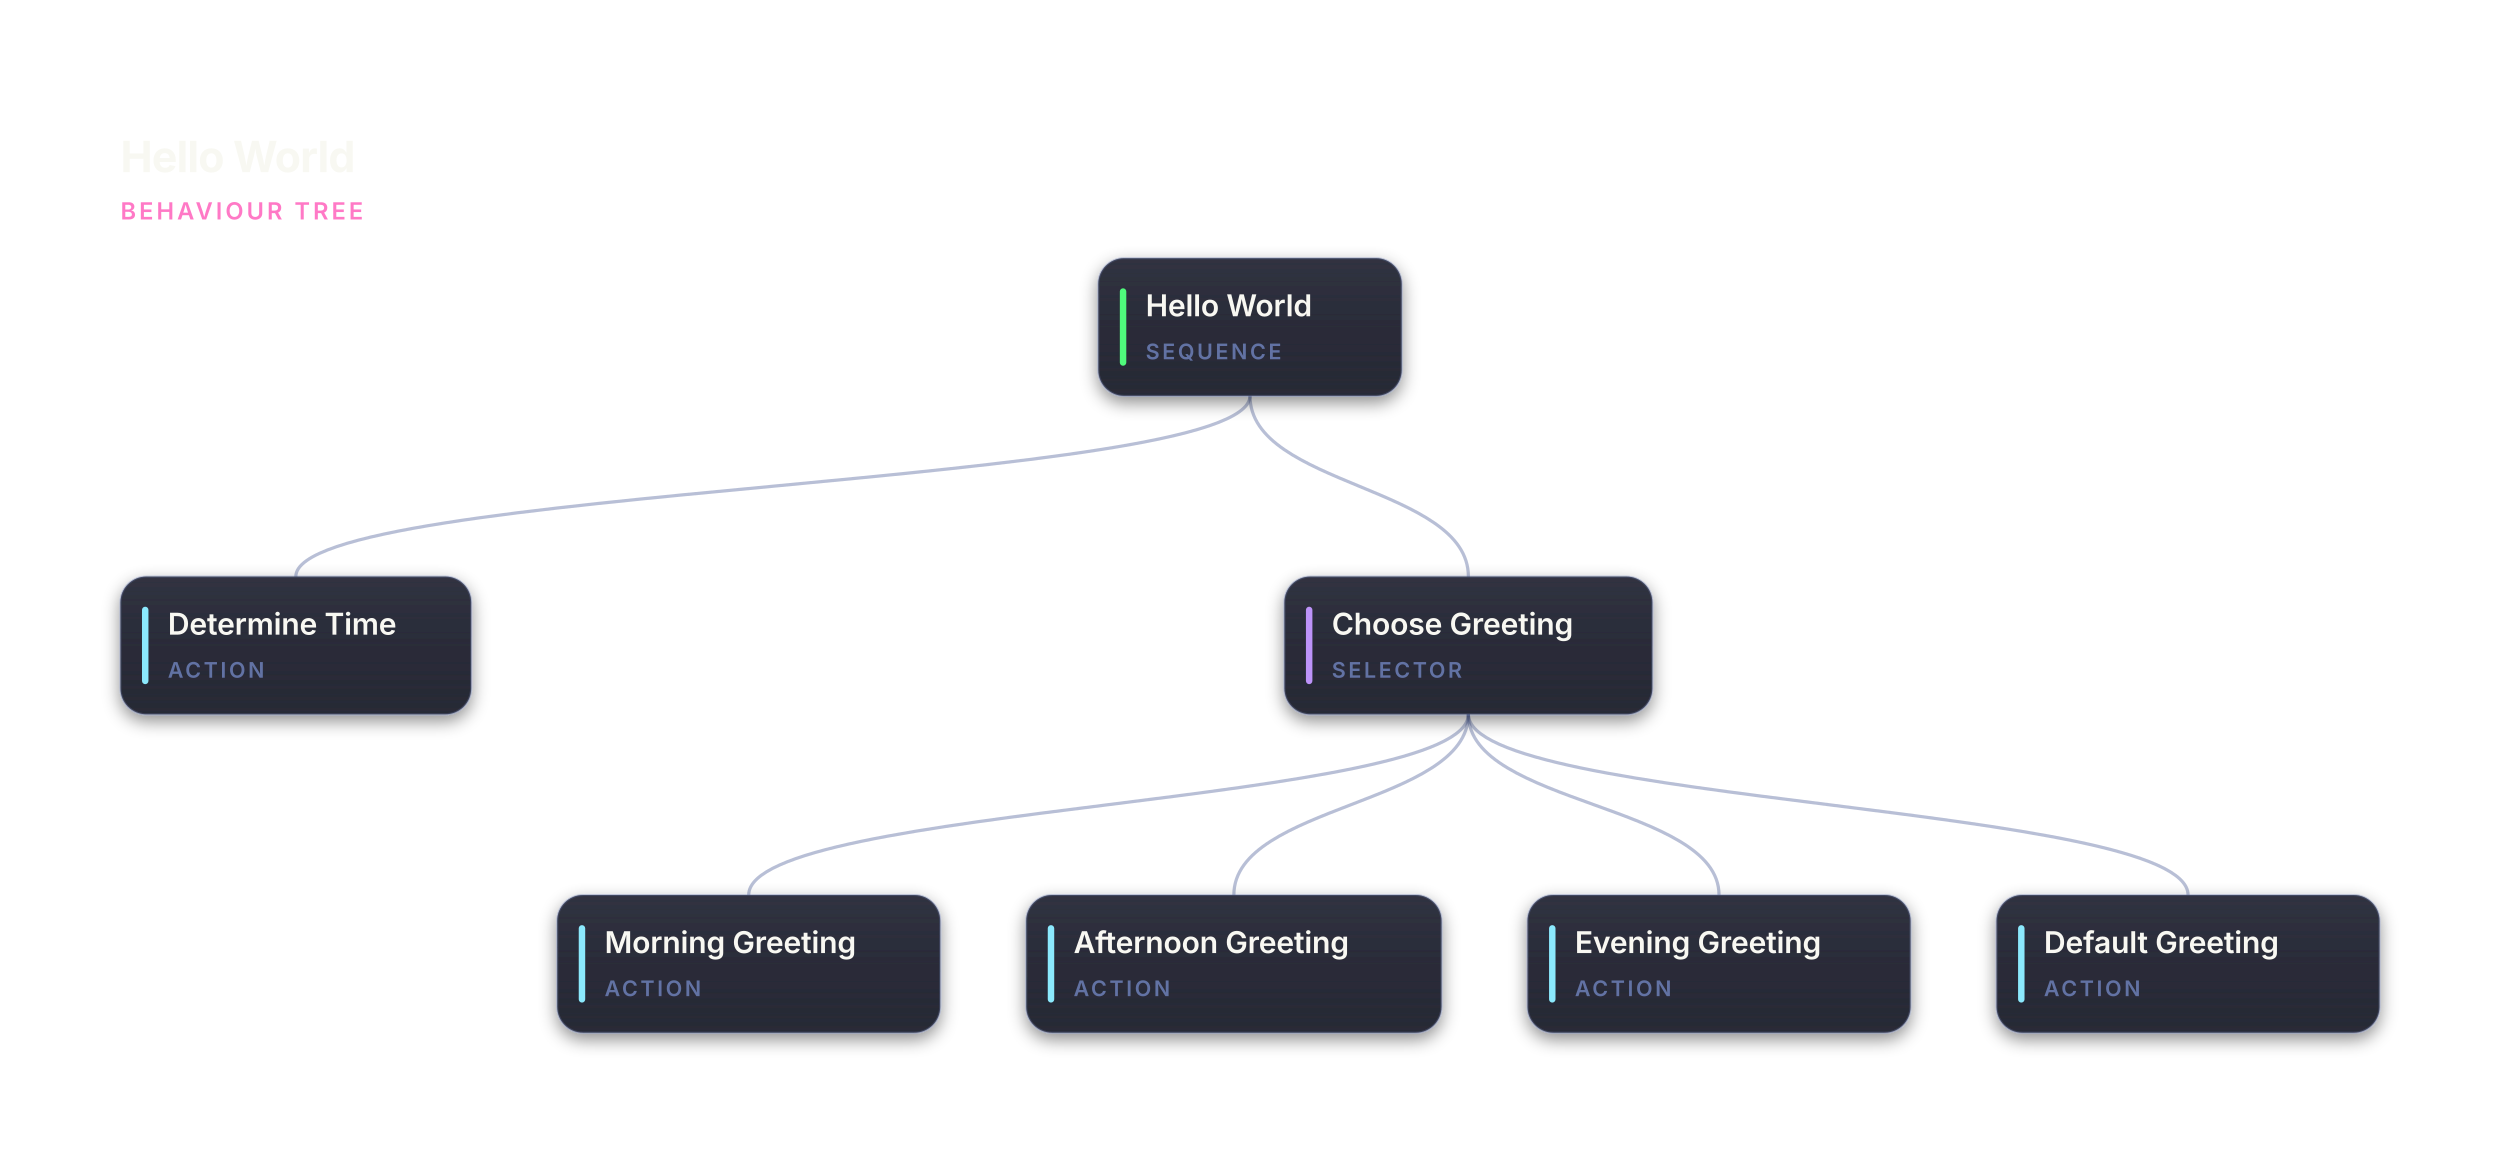
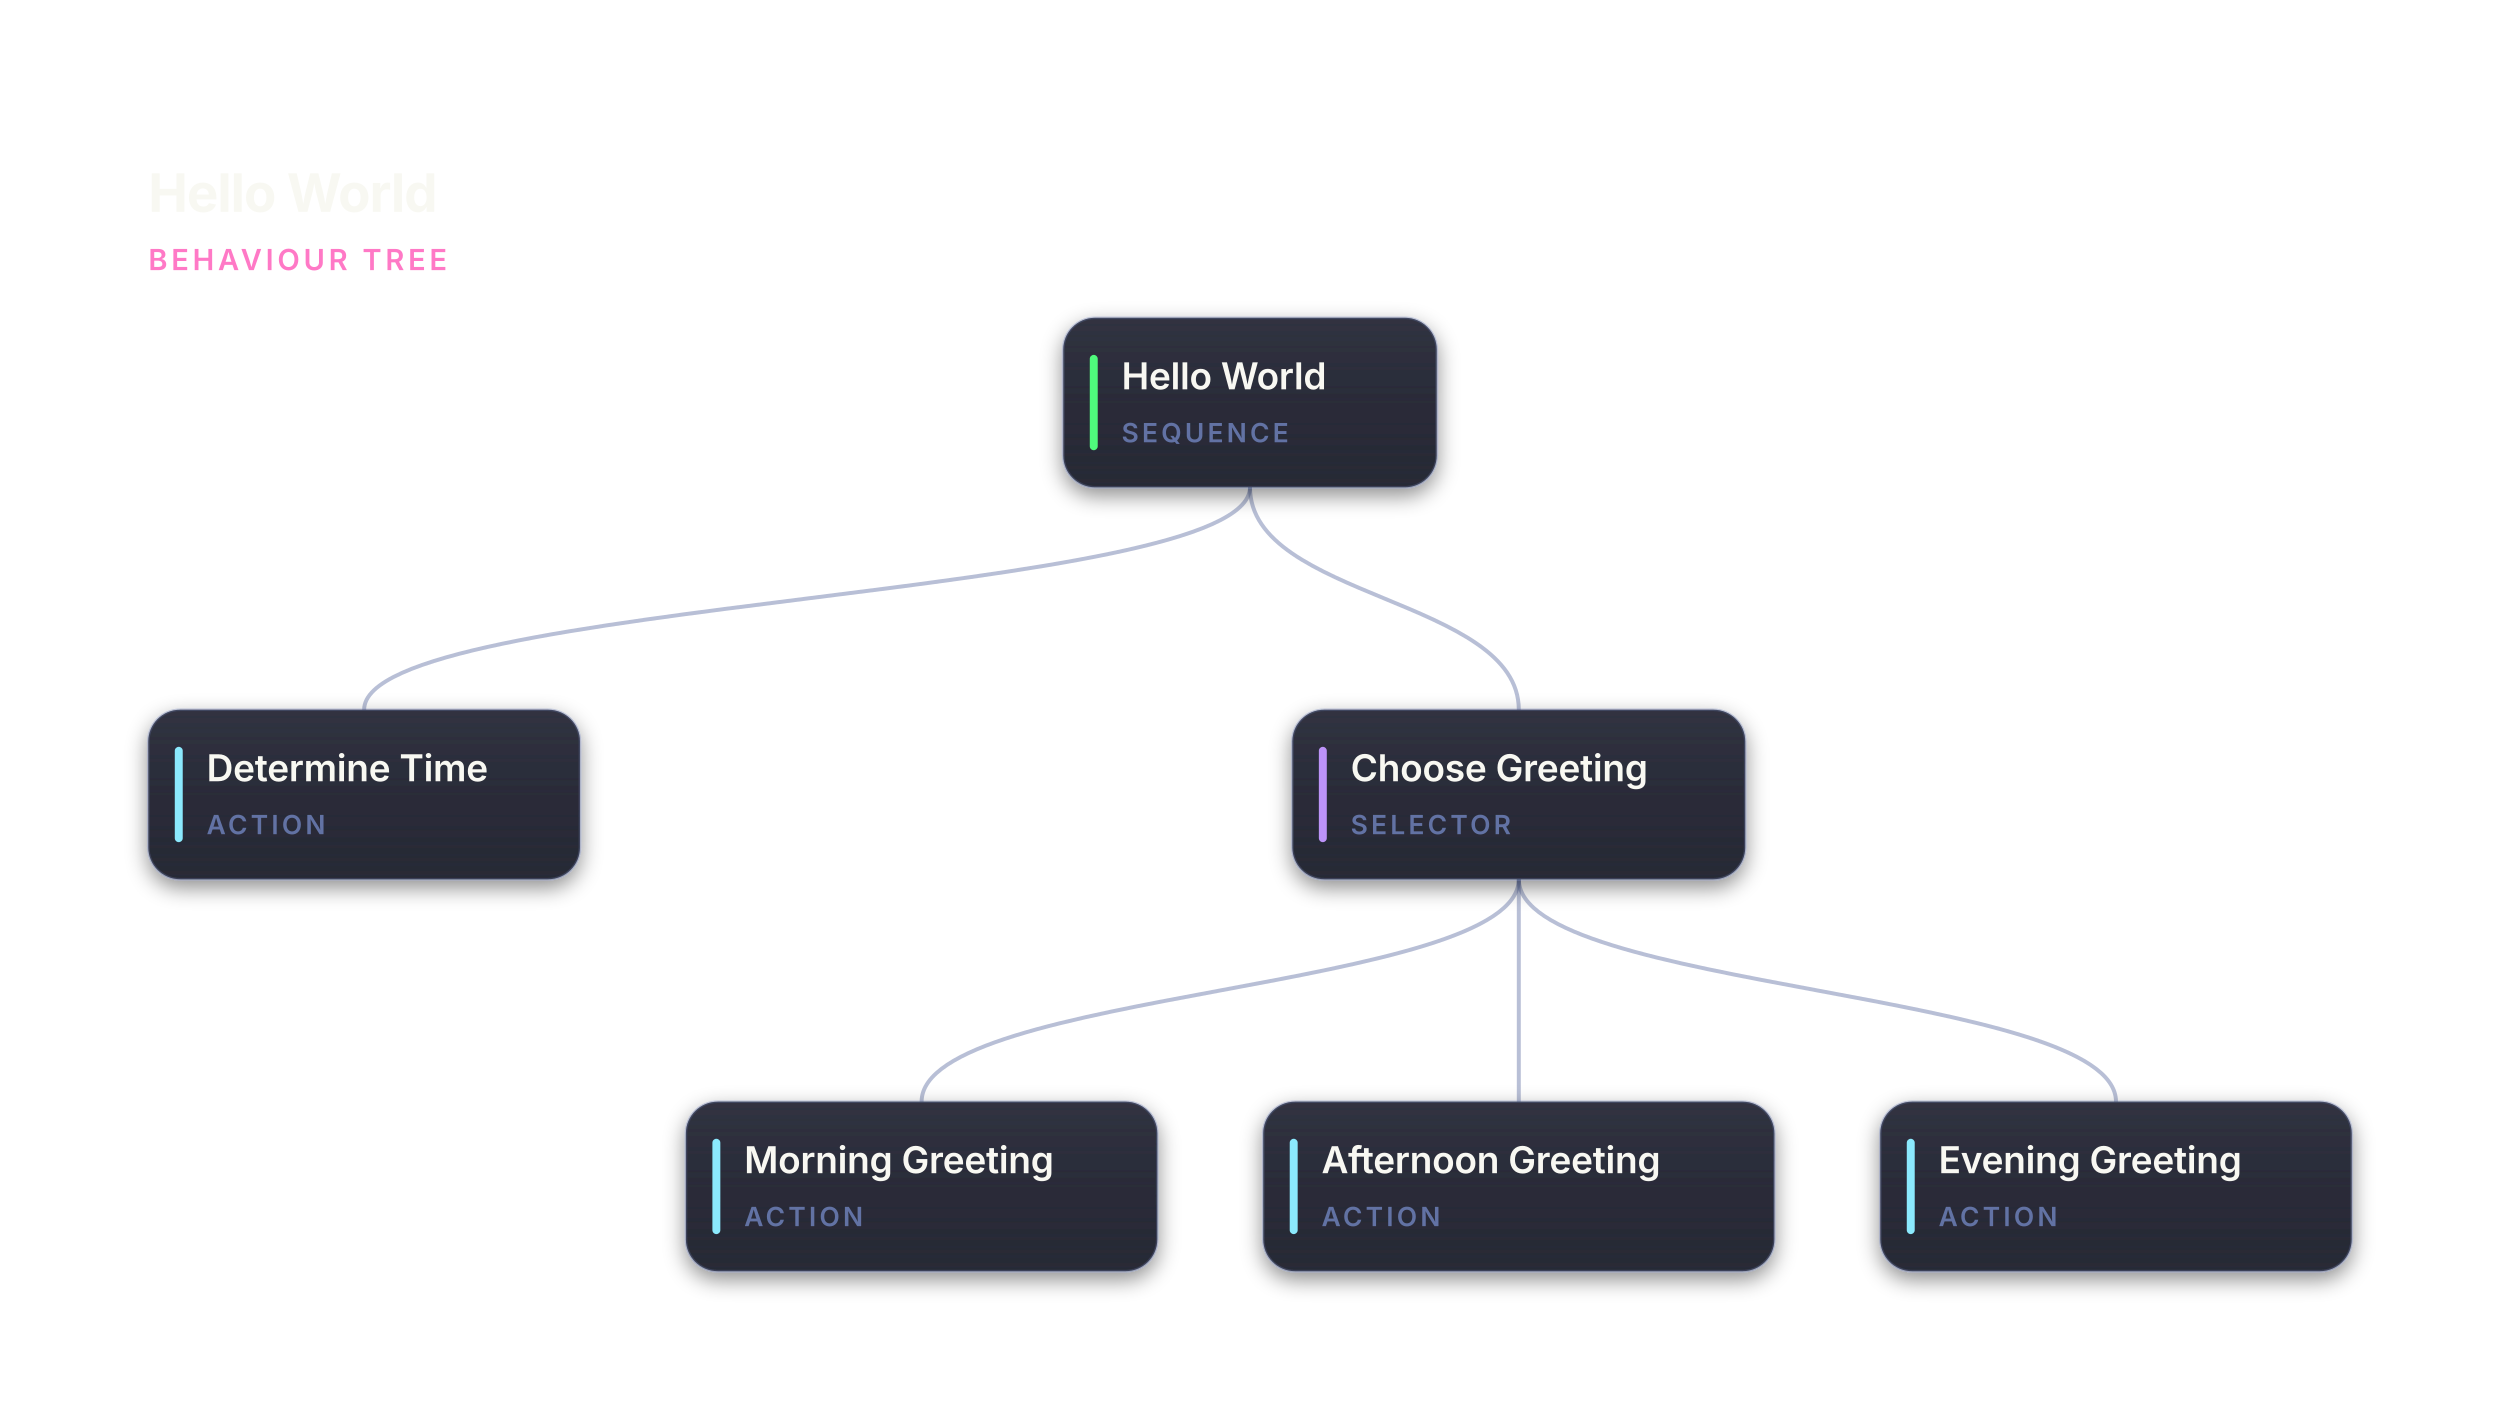
- <svg xmlns="http://www.w3.org/2000/svg" viewBox="0 0 1162 536" width="1162" height="536" font-family="&quot;Inter&quot;,&quot;SF Pro Text&quot;,-apple-system,BlinkMacSystemFont,&quot;Segoe UI&quot;,Roboto,sans-serif">
+ <svg xmlns="http://www.w3.org/2000/svg" viewBox="0 0 944 536" width="944" height="536" font-family="&quot;Inter&quot;,&quot;SF Pro Text&quot;,-apple-system,BlinkMacSystemFont,&quot;Segoe UI&quot;,Roboto,sans-serif">
  <defs>
    <linearGradient id="card-sheen" x1="0" y1="0" x2="0" y2="1">
      <stop offset="0" stop-color="#44475a" stop-opacity="0.55" />
      <stop offset="1" stop-color="#282a36" stop-opacity="0" />
    </linearGradient>
    <filter id="shadow" x="-20%" y="-20%" width="140%" height="160%">
      <feDropShadow dx="0" dy="3" stdDeviation="4" flood-color="#000000" flood-opacity="0.45" />
    </filter>
    <filter id="glow" x="-50%" y="-50%" width="200%" height="200%">
      <feDropShadow dx="0" dy="0" stdDeviation="6" flood-color="#f1fa8c" flood-opacity="0.55" />
      <feDropShadow dx="0" dy="3" stdDeviation="4" flood-color="#000000" flood-opacity="0.45" />
    </filter>
+     <filter id="ring-glow" x="-30%" y="-30%" width="160%" height="160%">
+       <feDropShadow dx="0" dy="0" stdDeviation="8" flood-color="#ff79c6" flood-opacity="0.9" />
+       <feDropShadow dx="0" dy="0" stdDeviation="3" flood-color="#ff79c6" flood-opacity="0.9" />
+     </filter>
  </defs>
  <text x="56" y="80" font-size="20" font-weight="700" fill="#f8f8f2" letter-spacing="-0.4">Hello World</text>
  <text x="56" y="102" font-size="11" font-weight="600" fill="#ff79c6" letter-spacing="1.4">BEHAVIOUR TREE</text>
-   <path d="M 581 184 C 581 226, 137.5 226, 137.5 268" fill="none" stroke="rgba(98,114,164,0.45)" stroke-width="1.5" stroke-linecap="round" />
-   <path d="M 581 184 C 581 226, 682.5 226, 682.5 268" fill="none" stroke="rgba(98,114,164,0.45)" stroke-width="1.5" stroke-linecap="round" />
-   <path d="M 682.5 332 C 682.5 374, 348 374, 348 416" fill="none" stroke="rgba(98,114,164,0.45)" stroke-width="1.5" stroke-linecap="round" />
-   <path d="M 682.5 332 C 682.5 374, 573.5 374, 573.5 416" fill="none" stroke="rgba(98,114,164,0.45)" stroke-width="1.5" stroke-linecap="round" />
-   <path d="M 682.5 332 C 682.5 374, 799 374, 799 416" fill="none" stroke="rgba(98,114,164,0.45)" stroke-width="1.5" stroke-linecap="round" />
-   <path d="M 682.5 332 C 682.5 374, 1017 374, 1017 416" fill="none" stroke="rgba(98,114,164,0.45)" stroke-width="1.5" stroke-linecap="round" />
+   <path d="M 472 184 C 472 226, 137.5 226, 137.5 268" fill="none" stroke="rgba(98,114,164,0.45)" stroke-width="1.5" stroke-linecap="round" />
+   <path d="M 472 184 C 472 226, 573.5 226, 573.5 268" fill="none" stroke="rgba(98,114,164,0.45)" stroke-width="1.5" stroke-linecap="round" />
+   <path d="M 573.5 332 C 573.5 374, 348 374, 348 416" fill="none" stroke="rgba(98,114,164,0.45)" stroke-width="1.5" stroke-linecap="round" />
+   <path d="M 573.5 332 C 573.5 374, 573.5 374, 573.5 416" fill="none" stroke="rgba(98,114,164,0.45)" stroke-width="1.5" stroke-linecap="round" />
+   <path d="M 573.5 332 C 573.5 374, 799 374, 799 416" fill="none" stroke="rgba(98,114,164,0.45)" stroke-width="1.5" stroke-linecap="round" />
  <g filter="url(#shadow)">
    <rect x="56" y="268" width="163" height="64" rx="12" fill="#282a36" />
    <rect x="56" y="268" width="163" height="64" rx="12" fill="url(#card-sheen)" opacity="0.55" />
    <rect x="56" y="268" width="163" height="64" rx="12" fill="none" stroke="rgba(98,114,164,0.32)" stroke-width="1" />
    <rect x="66" y="282" width="3" height="36" rx="1.5" fill="#8be9fd" />
    <text x="78" y="295" font-size="14" font-weight="600" fill="#f8f8f2" letter-spacing="-0.1">Determine Time</text>
    <text x="78" y="315" font-size="10" font-weight="600" fill="#6272a4" letter-spacing="1.2">ACTION</text>
  </g>
  <g filter="url(#shadow)">
    <rect x="259" y="416" width="178" height="64" rx="12" fill="#282a36" />
    <rect x="259" y="416" width="178" height="64" rx="12" fill="url(#card-sheen)" opacity="0.55" />
    <rect x="259" y="416" width="178" height="64" rx="12" fill="none" stroke="rgba(98,114,164,0.32)" stroke-width="1" />
    <rect x="269" y="430" width="3" height="36" rx="1.5" fill="#8be9fd" />
    <text x="281" y="443" font-size="14" font-weight="600" fill="#f8f8f2" letter-spacing="-0.1">Morning Greeting</text>
    <text x="281" y="463" font-size="10" font-weight="600" fill="#6272a4" letter-spacing="1.2">ACTION</text>
  </g>
  <g filter="url(#shadow)">
    <rect x="477" y="416" width="193" height="64" rx="12" fill="#282a36" />
    <rect x="477" y="416" width="193" height="64" rx="12" fill="url(#card-sheen)" opacity="0.55" />
    <rect x="477" y="416" width="193" height="64" rx="12" fill="none" stroke="rgba(98,114,164,0.32)" stroke-width="1" />
    <rect x="487" y="430" width="3" height="36" rx="1.5" fill="#8be9fd" />
    <text x="499" y="443" font-size="14" font-weight="600" fill="#f8f8f2" letter-spacing="-0.1">Afternoon Greeting</text>
    <text x="499" y="463" font-size="10" font-weight="600" fill="#6272a4" letter-spacing="1.2">ACTION</text>
  </g>
  <g filter="url(#shadow)">
    <rect x="710" y="416" width="178" height="64" rx="12" fill="#282a36" />
    <rect x="710" y="416" width="178" height="64" rx="12" fill="url(#card-sheen)" opacity="0.55" />
    <rect x="710" y="416" width="178" height="64" rx="12" fill="none" stroke="rgba(98,114,164,0.32)" stroke-width="1" />
    <rect x="720" y="430" width="3" height="36" rx="1.5" fill="#8be9fd" />
    <text x="732" y="443" font-size="14" font-weight="600" fill="#f8f8f2" letter-spacing="-0.1">Evening Greeting</text>
    <text x="732" y="463" font-size="10" font-weight="600" fill="#6272a4" letter-spacing="1.2">ACTION</text>
  </g>
  <g filter="url(#shadow)">
-     <rect x="928" y="416" width="178" height="64" rx="12" fill="#282a36" />
-     <rect x="928" y="416" width="178" height="64" rx="12" fill="url(#card-sheen)" opacity="0.55" />
-     <rect x="928" y="416" width="178" height="64" rx="12" fill="none" stroke="rgba(98,114,164,0.32)" stroke-width="1" />
-     <rect x="938" y="430" width="3" height="36" rx="1.5" fill="#8be9fd" />
-     <text x="950" y="443" font-size="14" font-weight="600" fill="#f8f8f2" letter-spacing="-0.1">Default Greeting</text>
-     <text x="950" y="463" font-size="10" font-weight="600" fill="#6272a4" letter-spacing="1.2">ACTION</text>
+     <rect x="488" y="268" width="171" height="64" rx="12" fill="#282a36" />
+     <rect x="488" y="268" width="171" height="64" rx="12" fill="url(#card-sheen)" opacity="0.55" />
+     <rect x="488" y="268" width="171" height="64" rx="12" fill="none" stroke="rgba(98,114,164,0.32)" stroke-width="1" />
+     <rect x="498" y="282" width="3" height="36" rx="1.5" fill="#bd93f9" />
+     <text x="510" y="295" font-size="14" font-weight="600" fill="#f8f8f2" letter-spacing="-0.1">Choose Greeting</text>
+     <text x="510" y="315" font-size="10" font-weight="600" fill="#6272a4" letter-spacing="1.2">SELECTOR</text>
  </g>
  <g filter="url(#shadow)">
-     <rect x="597" y="268" width="171" height="64" rx="12" fill="#282a36" />
-     <rect x="597" y="268" width="171" height="64" rx="12" fill="url(#card-sheen)" opacity="0.55" />
-     <rect x="597" y="268" width="171" height="64" rx="12" fill="none" stroke="rgba(98,114,164,0.32)" stroke-width="1" />
-     <rect x="607" y="282" width="3" height="36" rx="1.5" fill="#bd93f9" />
-     <text x="619" y="295" font-size="14" font-weight="600" fill="#f8f8f2" letter-spacing="-0.1">Choose Greeting</text>
-     <text x="619" y="315" font-size="10" font-weight="600" fill="#6272a4" letter-spacing="1.2">SELECTOR</text>
-   </g>
-   <g filter="url(#shadow)">
-     <rect x="510.5" y="120" width="141" height="64" rx="12" fill="#282a36" />
-     <rect x="510.5" y="120" width="141" height="64" rx="12" fill="url(#card-sheen)" opacity="0.55" />
-     <rect x="510.5" y="120" width="141" height="64" rx="12" fill="none" stroke="rgba(98,114,164,0.32)" stroke-width="1" />
-     <rect x="520.5" y="134" width="3" height="36" rx="1.5" fill="#50fa7b" />
-     <text x="532.5" y="147" font-size="14" font-weight="600" fill="#f8f8f2" letter-spacing="-0.1">Hello World</text>
-     <text x="532.5" y="167" font-size="10" font-weight="600" fill="#6272a4" letter-spacing="1.2">SEQUENCE</text>
+     <rect x="401.5" y="120" width="141" height="64" rx="12" fill="#282a36" />
+     <rect x="401.5" y="120" width="141" height="64" rx="12" fill="url(#card-sheen)" opacity="0.55" />
+     <rect x="401.5" y="120" width="141" height="64" rx="12" fill="none" stroke="rgba(98,114,164,0.32)" stroke-width="1" />
+     <rect x="411.5" y="134" width="3" height="36" rx="1.5" fill="#50fa7b" />
+     <text x="423.5" y="147" font-size="14" font-weight="600" fill="#f8f8f2" letter-spacing="-0.1">Hello World</text>
+     <text x="423.5" y="167" font-size="10" font-weight="600" fill="#6272a4" letter-spacing="1.2">SEQUENCE</text>
  </g>
</svg>
